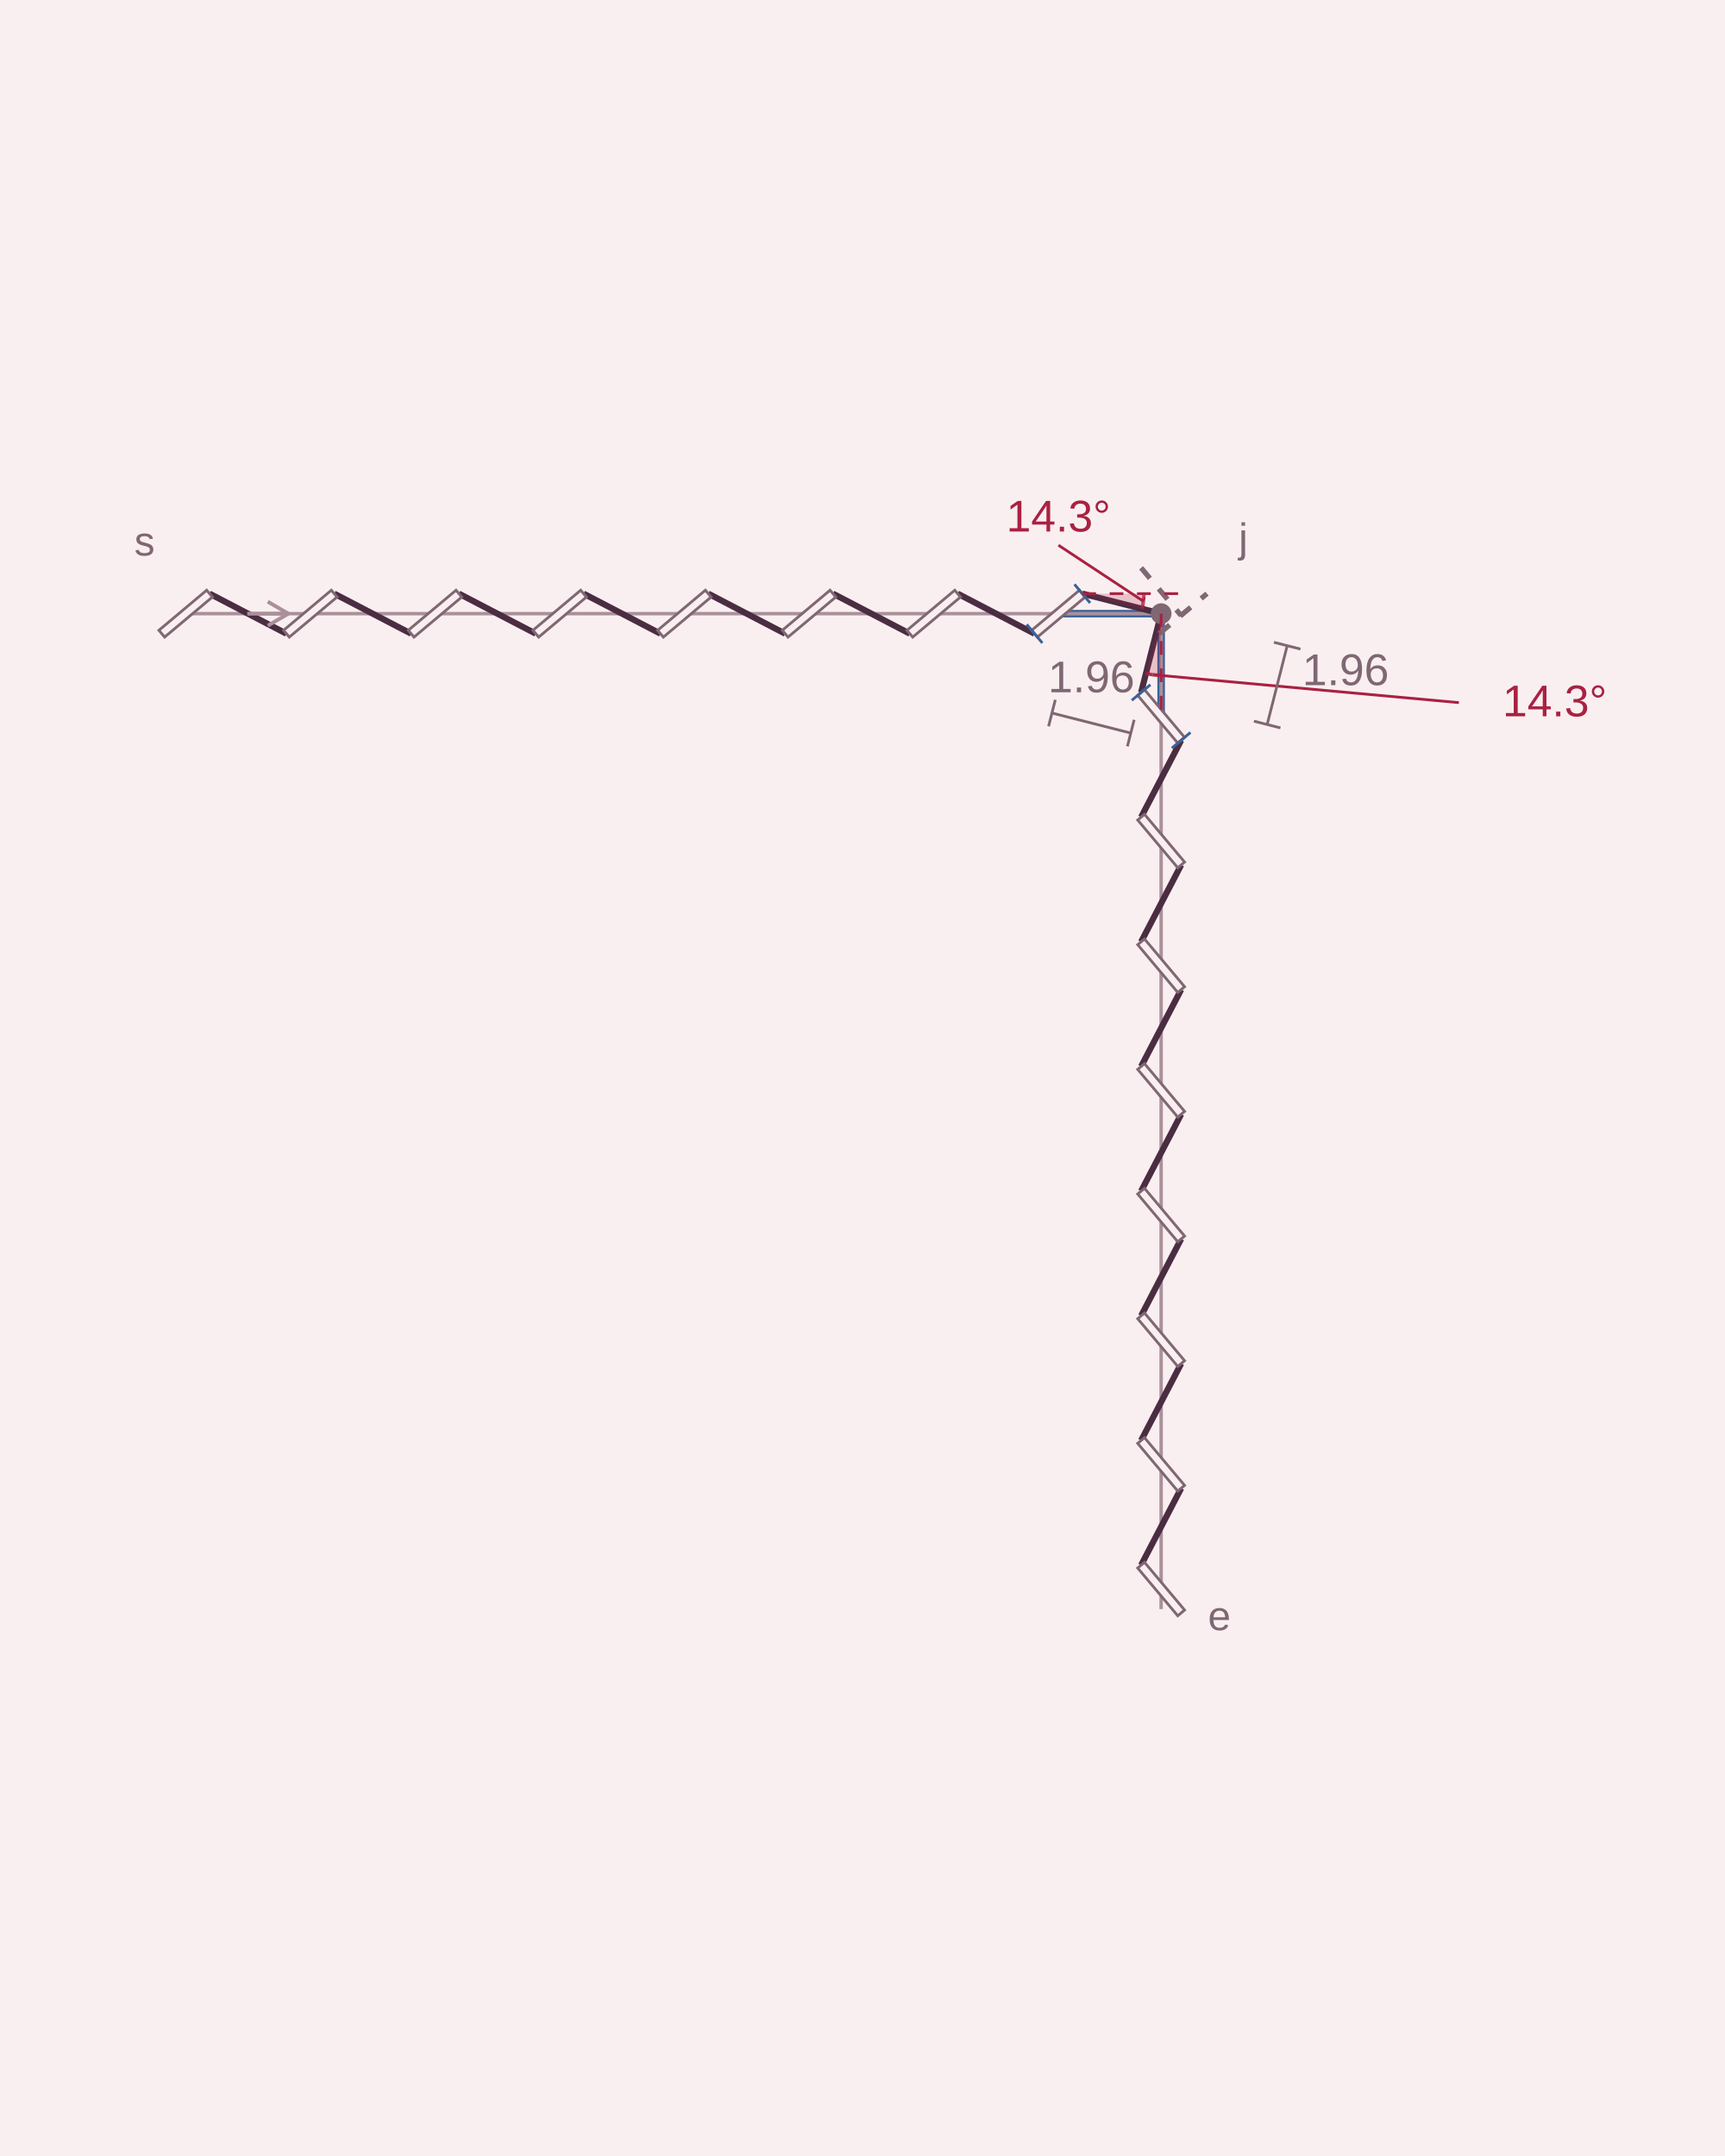
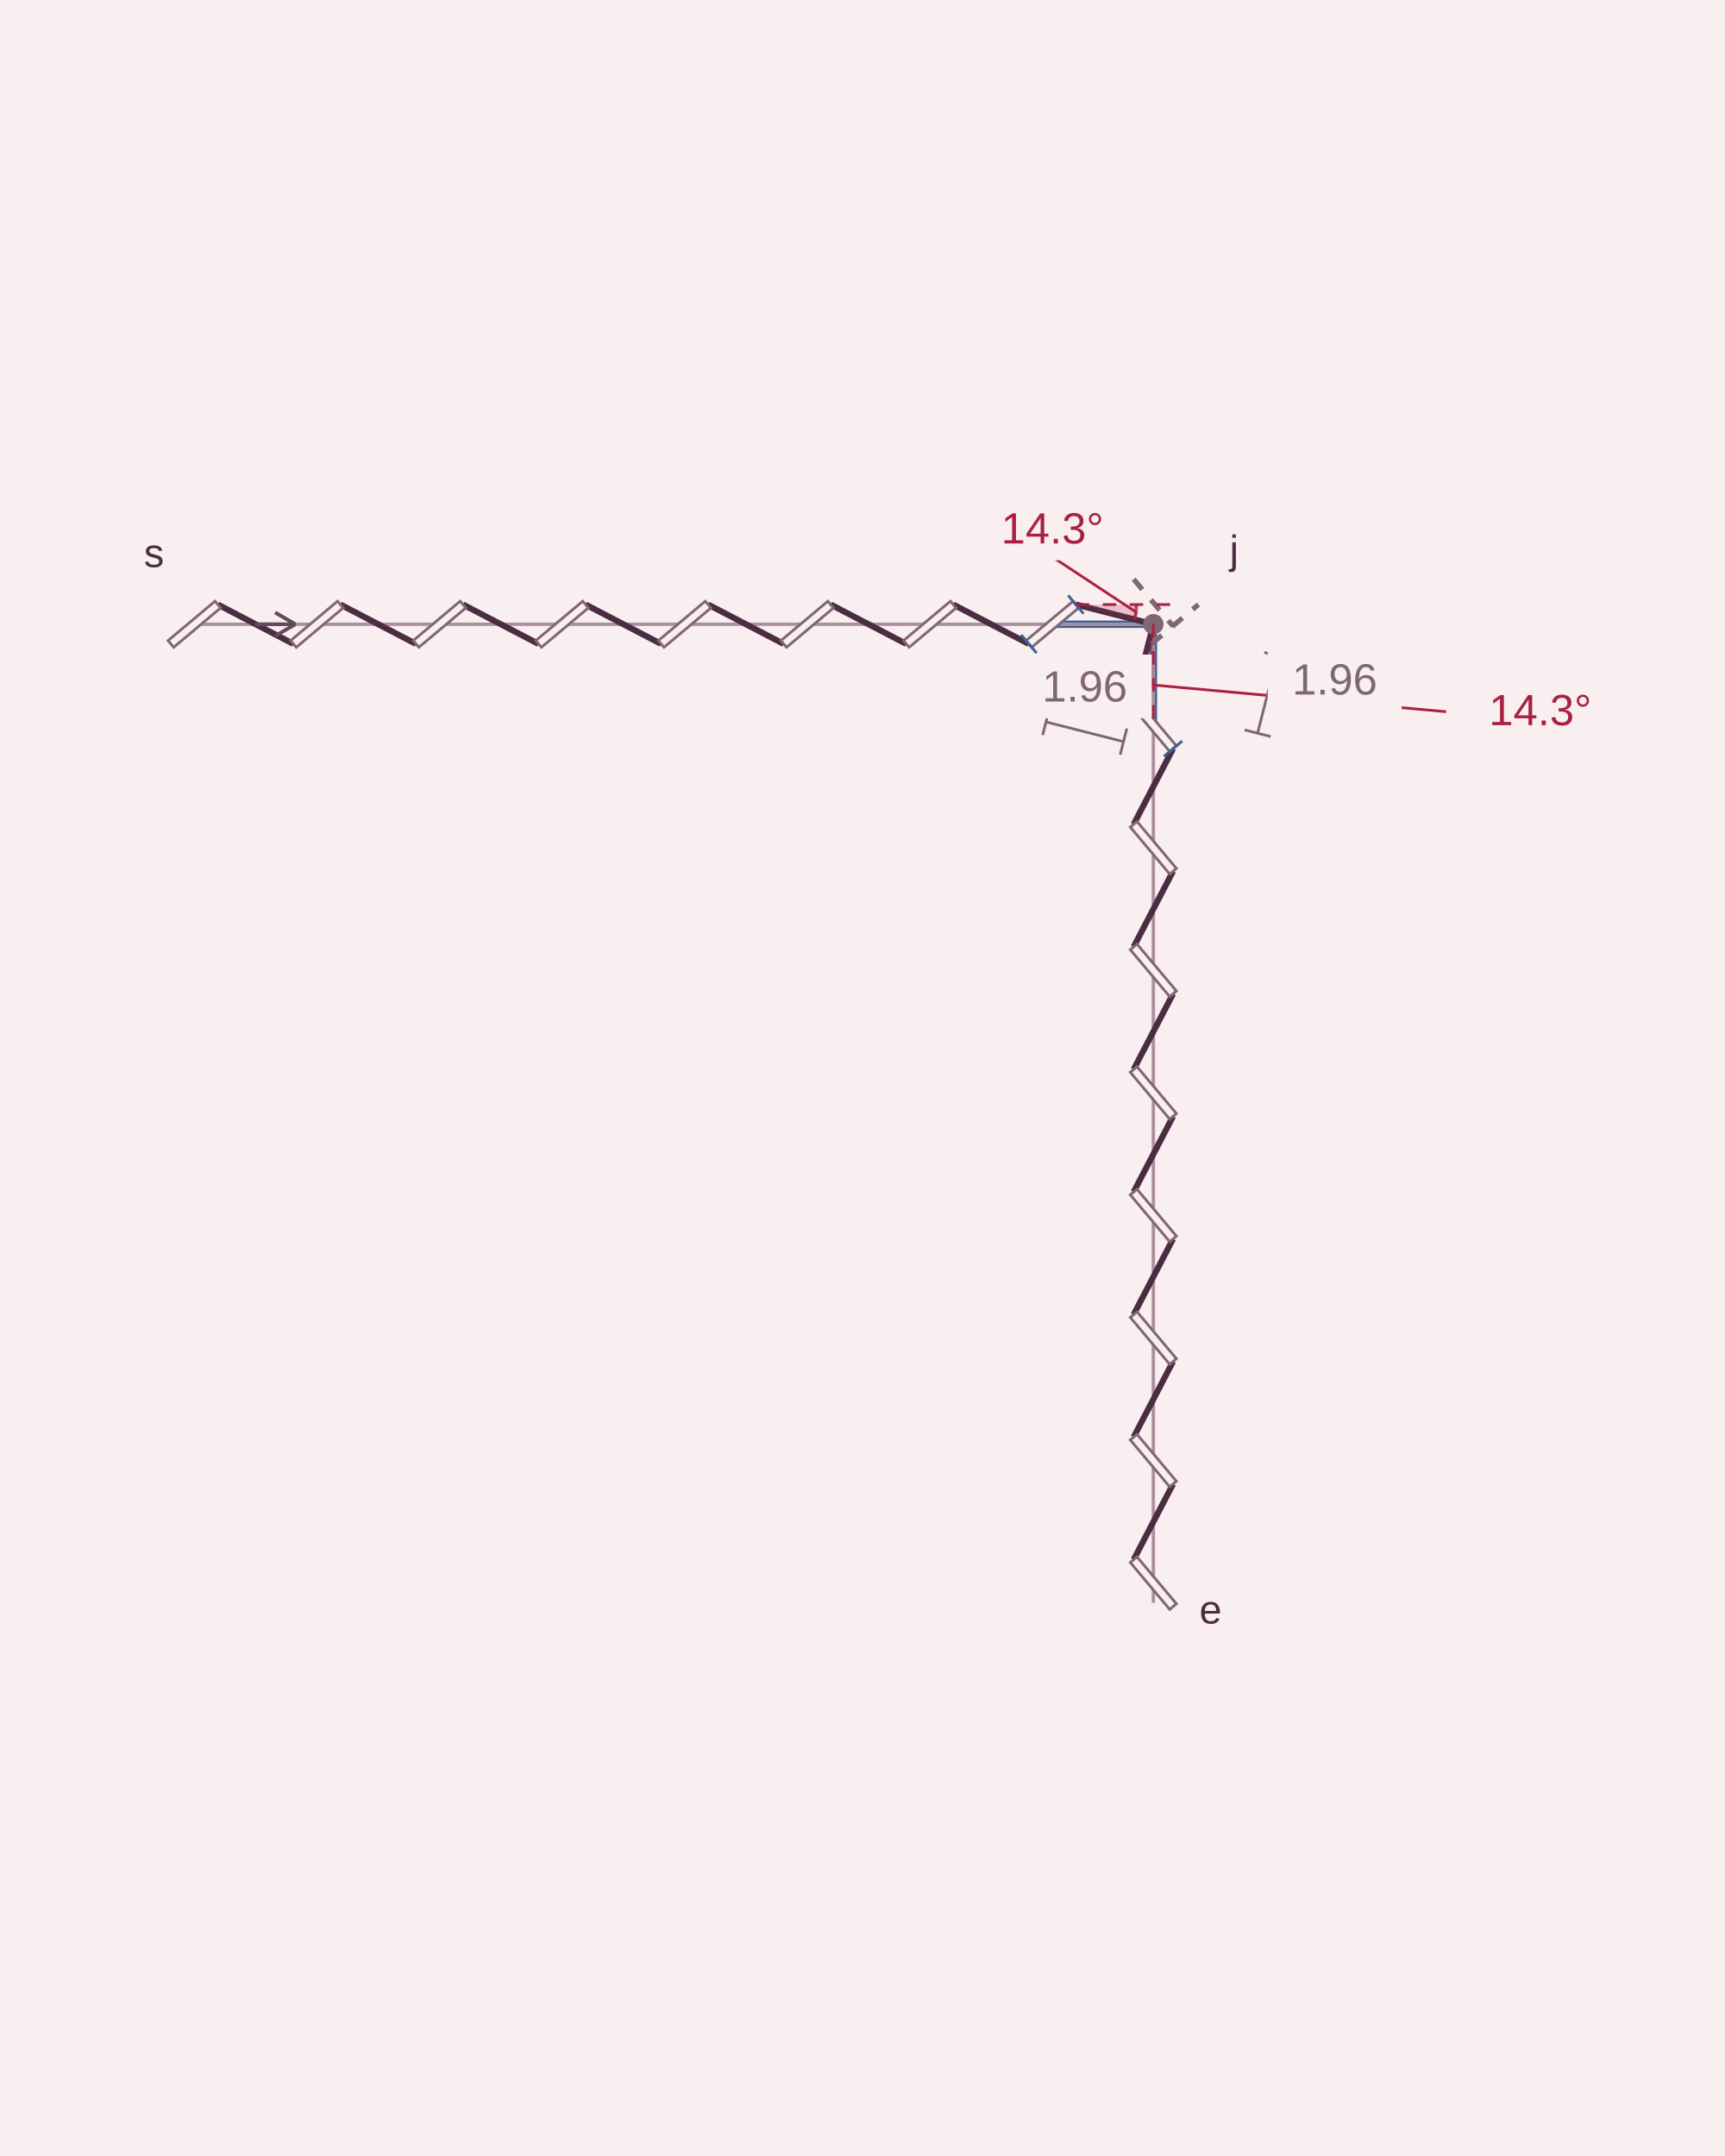
<svg xmlns="http://www.w3.org/2000/svg" width="600" height="750" viewBox="0 0 600 750" role="img" aria-labelledby="title description">
  <rect width="100%" height="100%" fill="#FAEFF0" />
-   <g transform="translate(-84.24352 165.8515) scale(1.19053)">
+   <g transform="translate(-78.69992 170.3375) scale(1.170407)">
    <line class="adjusted-gap" x1="410" y1="70.012" x2="410" y2="40" stroke="#3B6297" stroke-width="2.2" />
    <line class="adjusted-gap" x1="379.988" y1="40" x2="410" y2="40" stroke="#3B6297" stroke-width="2.2" />
    <line class="guide" x1="125" y1="40" x2="410" y2="40" stroke="#AA909B" stroke-width="1" />
    <line class="guide" x1="410" y1="40" x2="410" y2="330.854" stroke="#AA909B" stroke-width="1" />
    <line class="thread" x1="131.976" y1="34.146" x2="154.451" y2="45.854" stroke="#4B2D42" stroke-width="1.8" />
    <line class="thread" x1="168.403" y1="34.146" x2="190.878" y2="45.854" stroke="#4B2D42" stroke-width="1.8" />
    <line class="thread" x1="204.83" y1="34.146" x2="227.304" y2="45.854" stroke="#4B2D42" stroke-width="1.8" />
    <line class="thread" x1="241.257" y1="34.146" x2="263.731" y2="45.854" stroke="#4B2D42" stroke-width="1.8" />
    <line class="thread" x1="277.684" y1="34.146" x2="300.158" y2="45.854" stroke="#4B2D42" stroke-width="1.8" />
    <line class="thread" x1="314.11" y1="34.146" x2="336.585" y2="45.854" stroke="#4B2D42" stroke-width="1.8" />
    <line class="thread" x1="350.537" y1="34.146" x2="373.012" y2="45.854" stroke="#4B2D42" stroke-width="1.8" />
    <line class="thread" x1="386.964" y1="34.146" x2="410" y2="40" stroke="#4B2D42" stroke-width="1.8" />
    <line class="thread" x1="410" y1="40" x2="404.146" y2="63.036" stroke="#4B2D42" stroke-width="1.8" />
    <line class="thread" x1="415.854" y1="76.988" x2="404.146" y2="99.463" stroke="#4B2D42" stroke-width="1.8" />
    <line class="thread" x1="415.854" y1="113.415" x2="404.146" y2="135.89" stroke="#4B2D42" stroke-width="1.8" />
    <line class="thread" x1="415.854" y1="149.842" x2="404.146" y2="172.316" stroke="#4B2D42" stroke-width="1.8" />
    <line class="thread" x1="415.854" y1="186.269" x2="404.146" y2="208.743" stroke="#4B2D42" stroke-width="1.8" />
    <line class="thread" x1="415.854" y1="222.696" x2="404.146" y2="245.17" stroke="#4B2D42" stroke-width="1.8" />
    <line class="thread" x1="415.854" y1="259.122" x2="404.146" y2="281.597" stroke="#4B2D42" stroke-width="1.8" />
    <line class="thread" x1="415.854" y1="295.549" x2="404.146" y2="318.024" stroke="#4B2D42" stroke-width="1.8" />
    <line class="slit" x1="118.024" y1="45.854" x2="131.976" y2="34.146" stroke="#FAEFF0" stroke-width="2.6" />
    <polygon class="slit-outline" points="118.859,46.85 132.812,35.142 131.141,33.15 117.188,44.858" fill="#FAEFF0" stroke="#7F6773" stroke-width="0.8" />
    <line class="slit" x1="154.451" y1="45.854" x2="168.403" y2="34.146" stroke="#FAEFF0" stroke-width="2.6" />
    <polygon class="slit-outline" points="155.286,46.85 169.239,35.142 167.567,33.15 153.615,44.858" fill="#FAEFF0" stroke="#7F6773" stroke-width="0.8" />
    <line class="slit" x1="190.878" y1="45.854" x2="204.83" y2="34.146" stroke="#FAEFF0" stroke-width="2.6" />
    <polygon class="slit-outline" points="191.713,46.85 205.666,35.142 203.994,33.15 190.042,44.858" fill="#FAEFF0" stroke="#7F6773" stroke-width="0.8" />
    <line class="slit" x1="227.304" y1="45.854" x2="241.257" y2="34.146" stroke="#FAEFF0" stroke-width="2.6" />
    <polygon class="slit-outline" points="228.14,46.85 242.092,35.142 240.421,33.15 226.469,44.858" fill="#FAEFF0" stroke="#7F6773" stroke-width="0.8" />
    <line class="slit" x1="263.731" y1="45.854" x2="277.684" y2="34.146" stroke="#FAEFF0" stroke-width="2.6" />
    <polygon class="slit-outline" points="264.567,46.85 278.519,35.142 276.848,33.15 262.896,44.858" fill="#FAEFF0" stroke="#7F6773" stroke-width="0.8" />
    <line class="slit" x1="300.158" y1="45.854" x2="314.11" y2="34.146" stroke="#FAEFF0" stroke-width="2.6" />
    <polygon class="slit-outline" points="300.994,46.85 314.946,35.142 313.275,33.15 299.323,44.858" fill="#FAEFF0" stroke="#7F6773" stroke-width="0.8" />
    <line class="slit" x1="336.585" y1="45.854" x2="350.537" y2="34.146" stroke="#FAEFF0" stroke-width="2.6" />
    <polygon class="slit-outline" points="337.421,46.85 351.373,35.142 349.702,33.15 335.749,44.858" fill="#FAEFF0" stroke="#7F6773" stroke-width="0.8" />
    <line class="slit" x1="373.012" y1="45.854" x2="386.964" y2="34.146" stroke="#FAEFF0" stroke-width="2.6" />
    <polygon class="slit-outline" points="373.848,46.85 387.8,35.142 386.129,33.15 372.176,44.858" fill="#FAEFF0" stroke="#7F6773" stroke-width="0.8" />
    <line class="adjustment-mark" x1="375.295" y1="48.574" x2="370.729" y2="43.133" stroke="#3B6297" stroke-width="0.8" />
    <line class="adjustment-mark" x1="389.247" y1="36.867" x2="384.681" y2="31.426" stroke="#3B6297" stroke-width="0.8" />
    <line class="virtual" x1="409.439" y1="45.854" x2="423.391" y2="34.146" stroke="#7F6773" stroke-width="1.5" stroke-dasharray="4 4" />
    <line class="slit" x1="404.146" y1="318.024" x2="415.854" y2="331.976" stroke="#FAEFF0" stroke-width="2.6" />
    <polygon class="slit-outline" points="403.15,318.859 414.858,332.812 416.85,331.141 405.142,317.188" fill="#FAEFF0" stroke="#7F6773" stroke-width="0.8" />
    <line class="slit" x1="404.146" y1="281.597" x2="415.854" y2="295.549" stroke="#FAEFF0" stroke-width="2.6" />
    <polygon class="slit-outline" points="403.15,282.433 414.858,296.385 416.85,294.714 405.142,280.761" fill="#FAEFF0" stroke="#7F6773" stroke-width="0.8" />
    <line class="slit" x1="404.146" y1="245.17" x2="415.854" y2="259.122" stroke="#FAEFF0" stroke-width="2.6" />
    <polygon class="slit-outline" points="403.15,246.006 414.858,259.958 416.85,258.287 405.142,244.334" fill="#FAEFF0" stroke="#7F6773" stroke-width="0.8" />
    <line class="slit" x1="404.146" y1="208.743" x2="415.854" y2="222.696" stroke="#FAEFF0" stroke-width="2.6" />
    <polygon class="slit-outline" points="403.15,209.579 414.858,223.531 416.85,221.86 405.142,207.908" fill="#FAEFF0" stroke="#7F6773" stroke-width="0.8" />
    <line class="slit" x1="404.146" y1="172.316" x2="415.854" y2="186.269" stroke="#FAEFF0" stroke-width="2.6" />
    <polygon class="slit-outline" points="403.15,173.152 414.858,187.104 416.85,185.433 405.142,171.481" fill="#FAEFF0" stroke="#7F6773" stroke-width="0.8" />
    <line class="slit" x1="404.146" y1="135.89" x2="415.854" y2="149.842" stroke="#FAEFF0" stroke-width="2.6" />
    <polygon class="slit-outline" points="403.15,136.725 414.858,150.677 416.85,149.006 405.142,135.054" fill="#FAEFF0" stroke="#7F6773" stroke-width="0.8" />
    <line class="slit" x1="404.146" y1="99.463" x2="415.854" y2="113.415" stroke="#FAEFF0" stroke-width="2.6" />
    <polygon class="slit-outline" points="403.15,100.298 414.858,114.251 416.85,112.579 405.142,98.627" fill="#FAEFF0" stroke="#7F6773" stroke-width="0.8" />
    <line class="slit" x1="404.146" y1="63.036" x2="415.854" y2="76.988" stroke="#FAEFF0" stroke-width="2.6" />
    <polygon class="slit-outline" points="403.15,63.871 414.858,77.824 416.85,76.152 405.142,62.2" fill="#FAEFF0" stroke="#7F6773" stroke-width="0.8" />
    <line class="adjustment-mark" x1="401.426" y1="65.319" x2="406.867" y2="60.753" stroke="#3B6297" stroke-width="0.8" />
    <line class="adjustment-mark" x1="413.133" y1="79.271" x2="418.574" y2="74.705" stroke="#3B6297" stroke-width="0.8" />
    <line class="virtual" x1="404.146" y1="26.609" x2="415.854" y2="40.561" stroke="#7F6773" stroke-width="1.5" stroke-dasharray="4 4" />
    <circle class="hole" cx="410" cy="40" r="3.036" fill="#7F6773" />
-     <text class="notation-start" x="113" y="23" text-anchor="middle" font-family="Arial,sans-serif" font-size="12" fill="#7F6773">s</text>
-     <line class="direction" x1="143" y1="40" x2="155" y2="40" stroke="#AA909B" stroke-width="1.1" />
-     <line class="direction" x1="155" y1="40" x2="149" y2="36.5" stroke="#AA909B" stroke-width="1.1" />
-     <line class="direction" x1="155" y1="40" x2="149" y2="43.5" stroke="#AA909B" stroke-width="1.1" />
-     <text class="notation-end" x="427" y="337" text-anchor="middle" font-family="Arial,sans-serif" font-size="12" fill="#7F6773">e</text>
-     <text class="notation-junction" x="434" y="22" text-anchor="middle" font-family="Arial,sans-serif" font-size="12" fill="#7F6773">j</text>
+     <rect class="label-background" x="106.1" y="9.96" width="13.8" height="17.8" fill="#FAEFF0" />
+     <text class="notation-start" x="113" y="23" text-anchor="middle" font-family="Arial" font-size="12" fill="#4B2D42">s</text>
+     <line class="direction" x1="143" y1="40" x2="155" y2="40" stroke="#654A5B" stroke-width="1.1" />
+     <line class="direction" x1="155" y1="40" x2="149" y2="36.5" stroke="#654A5B" stroke-width="1.1" />
+     <line class="direction" x1="155" y1="40" x2="149" y2="43.5" stroke="#654A5B" stroke-width="1.1" />
+     <rect class="label-background" x="420.1" y="323.96" width="13.8" height="17.8" fill="#FAEFF0" />
+     <text class="notation-end" x="427" y="337" text-anchor="middle" font-family="Arial" font-size="12" fill="#4B2D42">e</text>
+     <rect class="label-background" x="427.1" y="8.96" width="13.8" height="17.8" fill="#FAEFF0" />
+     <text class="notation-junction" x="434" y="22" text-anchor="middle" font-family="Arial" font-size="12" fill="#4B2D42">j</text>
    <polygon class="angle-wedge" points="386.964,34.146 404.964,34.146 404.962,34.426 404.955,34.706 404.945,34.986 404.929,35.265 404.91,35.545 404.886,35.824 404.858,36.102 404.825,36.38 404.788,36.658 404.747,36.935 404.701,37.211 404.652,37.486 404.598,37.761 404.539,38.035 404.477,38.308 404.41,38.579" fill="#A92142" fill-opacity="0.22" />
    <line class="angle-reference" x1="386.964" y1="34.146" x2="414.964" y2="34.146" stroke="#A92142" stroke-width="0.8" stroke-dasharray="4 4" />
    <line class="thread-angle" x1="404.964" y1="34.146" x2="404.962" y2="34.426" stroke="#A92142" stroke-width="1" />
    <line class="thread-angle" x1="404.962" y1="34.426" x2="404.955" y2="34.706" stroke="#A92142" stroke-width="1" />
    <line class="thread-angle" x1="404.955" y1="34.706" x2="404.945" y2="34.986" stroke="#A92142" stroke-width="1" />
    <line class="thread-angle" x1="404.945" y1="34.986" x2="404.929" y2="35.265" stroke="#A92142" stroke-width="1" />
    <line class="thread-angle" x1="404.929" y1="35.265" x2="404.91" y2="35.545" stroke="#A92142" stroke-width="1" />
    <line class="thread-angle" x1="404.91" y1="35.545" x2="404.886" y2="35.824" stroke="#A92142" stroke-width="1" />
    <line class="thread-angle" x1="404.886" y1="35.824" x2="404.858" y2="36.102" stroke="#A92142" stroke-width="1" />
    <line class="thread-angle" x1="404.858" y1="36.102" x2="404.825" y2="36.38" stroke="#A92142" stroke-width="1" />
    <line class="thread-angle" x1="404.825" y1="36.38" x2="404.788" y2="36.658" stroke="#A92142" stroke-width="1" />
    <line class="thread-angle" x1="404.788" y1="36.658" x2="404.747" y2="36.935" stroke="#A92142" stroke-width="1" />
    <line class="thread-angle" x1="404.747" y1="36.935" x2="404.701" y2="37.211" stroke="#A92142" stroke-width="1" />
    <line class="thread-angle" x1="404.701" y1="37.211" x2="404.652" y2="37.486" stroke="#A92142" stroke-width="1" />
    <line class="thread-angle" x1="404.652" y1="37.486" x2="404.598" y2="37.761" stroke="#A92142" stroke-width="1" />
    <line class="thread-angle" x1="404.598" y1="37.761" x2="404.539" y2="38.035" stroke="#A92142" stroke-width="1" />
    <line class="thread-angle" x1="404.539" y1="38.035" x2="404.477" y2="38.308" stroke="#A92142" stroke-width="1" />
    <line class="thread-angle" x1="404.477" y1="38.308" x2="404.41" y2="38.579" stroke="#A92142" stroke-width="1" />
    <line class="angle-leader" x1="380" y1="20" x2="404.825" y2="36.38" stroke="#A92142" stroke-width="0.8" />
-     <text class="thread-angle-value" x="380" y="16" text-anchor="middle" font-family="Arial,sans-serif" font-size="13" fill="#A92142">14.3°</text>
+     <rect class="label-background" x="355.875" y="2.04" width="48.25" height="18.95" fill="#FAEFF0" />
+     <text class="thread-angle-value" x="380" y="16" text-anchor="middle" font-family="Arial" font-size="13" fill="#A92142">14.3°</text>
    <polygon class="angle-wedge" points="410,40 410,58 409.72,57.998 409.44,57.991 409.16,57.98 408.881,57.965 408.602,57.946 408.323,57.922 408.044,57.893 407.766,57.861 407.489,57.824 407.212,57.783 406.936,57.737 406.66,57.687 406.385,57.633 406.112,57.575 405.839,57.512 405.567,57.446" fill="#A92142" fill-opacity="0.22" />
    <line class="angle-reference" x1="410" y1="40" x2="410" y2="68" stroke="#A92142" stroke-width="0.8" stroke-dasharray="4 4" />
    <line class="thread-angle" x1="410" y1="58" x2="409.72" y2="57.998" stroke="#A92142" stroke-width="1" />
    <line class="thread-angle" x1="409.72" y1="57.998" x2="409.44" y2="57.991" stroke="#A92142" stroke-width="1" />
    <line class="thread-angle" x1="409.44" y1="57.991" x2="409.16" y2="57.98" stroke="#A92142" stroke-width="1" />
    <line class="thread-angle" x1="409.16" y1="57.98" x2="408.881" y2="57.965" stroke="#A92142" stroke-width="1" />
    <line class="thread-angle" x1="408.881" y1="57.965" x2="408.602" y2="57.946" stroke="#A92142" stroke-width="1" />
    <line class="thread-angle" x1="408.602" y1="57.946" x2="408.323" y2="57.922" stroke="#A92142" stroke-width="1" />
    <line class="thread-angle" x1="408.323" y1="57.922" x2="408.044" y2="57.893" stroke="#A92142" stroke-width="1" />
    <line class="thread-angle" x1="408.044" y1="57.893" x2="407.766" y2="57.861" stroke="#A92142" stroke-width="1" />
    <line class="thread-angle" x1="407.766" y1="57.861" x2="407.489" y2="57.824" stroke="#A92142" stroke-width="1" />
    <line class="thread-angle" x1="407.489" y1="57.824" x2="407.212" y2="57.783" stroke="#A92142" stroke-width="1" />
    <line class="thread-angle" x1="407.212" y1="57.783" x2="406.936" y2="57.737" stroke="#A92142" stroke-width="1" />
    <line class="thread-angle" x1="406.936" y1="57.737" x2="406.66" y2="57.687" stroke="#A92142" stroke-width="1" />
    <line class="thread-angle" x1="406.66" y1="57.687" x2="406.385" y2="57.633" stroke="#A92142" stroke-width="1" />
    <line class="thread-angle" x1="406.385" y1="57.633" x2="406.112" y2="57.575" stroke="#A92142" stroke-width="1" />
    <line class="thread-angle" x1="406.112" y1="57.575" x2="405.839" y2="57.512" stroke="#A92142" stroke-width="1" />
    <line class="thread-angle" x1="405.839" y1="57.512" x2="405.567" y2="57.446" stroke="#A92142" stroke-width="1" />
    <line class="angle-leader" x1="497" y1="66" x2="407.766" y2="57.861" stroke="#A92142" stroke-width="0.8" />
-     <text class="thread-angle-value" x="525" y="70" text-anchor="middle" font-family="Arial,sans-serif" font-size="13" fill="#A92142">14.3°</text>
+     <rect class="label-background" x="500.875" y="56.04" width="48.25" height="18.95" fill="#FAEFF0" />
+     <text class="thread-angle-value" x="525" y="70" text-anchor="middle" font-family="Arial" font-size="13" fill="#A92142">14.3°</text>
    <line class="thread-length-dimension" x1="378.098" y1="69.037" x2="401.134" y2="74.891" stroke="#7F6773" stroke-width="0.8" />
    <line class="thread-length-dimension" x1="377.113" y1="72.914" x2="379.083" y2="65.161" stroke="#7F6773" stroke-width="0.8" />
    <line class="thread-length-dimension" x1="400.149" y1="78.768" x2="402.119" y2="71.014" stroke="#7F6773" stroke-width="0.8" />
-     <text class="thread-length-value" x="389.616" y="62.964" text-anchor="middle" font-family="Arial,sans-serif" font-size="13" fill="#7F6773">1.96</text>
+     <rect class="label-background" x="369.716" y="49.004" width="39.8" height="18.95" fill="#FAEFF0" />
+     <text class="thread-length-value" x="389.616" y="62.964" text-anchor="middle" font-family="Arial" font-size="13" fill="#7F6773">1.96</text>
    <line class="thread-length-dimension" x1="446.83" y1="49.359" x2="440.976" y2="72.395" stroke="#7F6773" stroke-width="0.8" />
    <line class="thread-length-dimension" x1="442.953" y1="48.374" x2="450.706" y2="50.344" stroke="#7F6773" stroke-width="0.8" />
    <line class="thread-length-dimension" x1="437.099" y1="71.409" x2="444.853" y2="73.38" stroke="#7F6773" stroke-width="0.8" />
-     <text class="thread-length-value" x="463.903" y="60.877" text-anchor="middle" font-family="Arial,sans-serif" font-size="13" fill="#7F6773">1.96</text>
+     <rect class="label-background" x="444.003" y="46.917" width="39.8" height="18.95" fill="#FAEFF0" />
+     <text class="thread-length-value" x="463.903" y="60.877" text-anchor="middle" font-family="Arial" font-size="13" fill="#7F6773">1.96</text>
  </g>
</svg>
